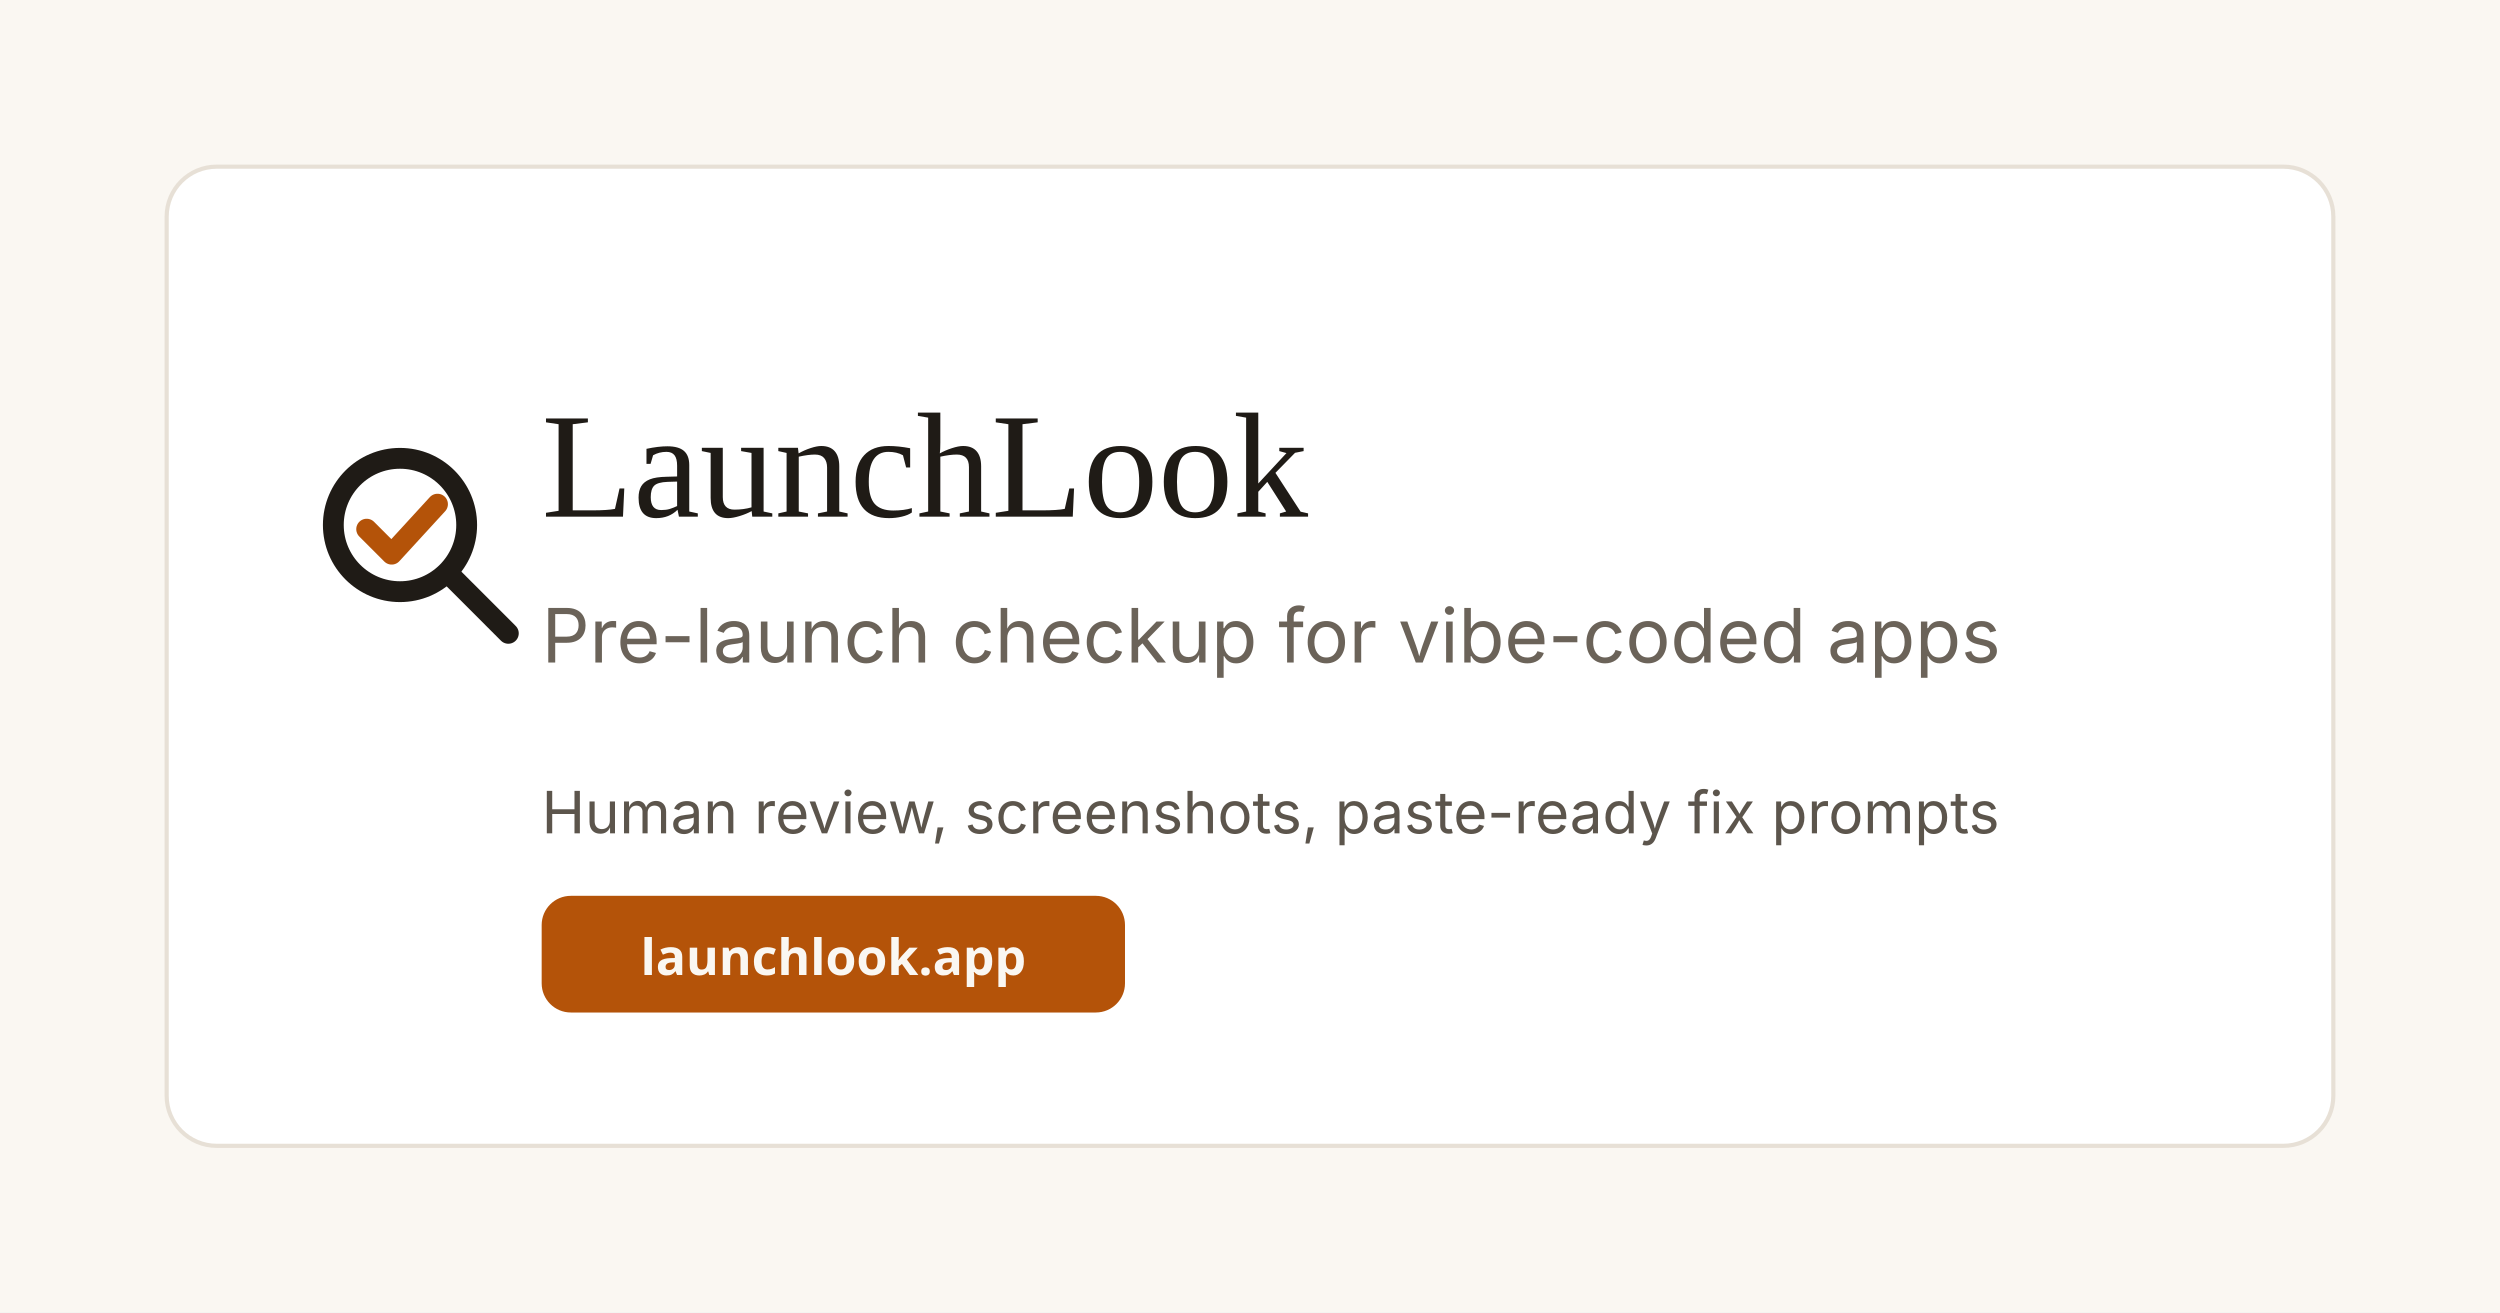
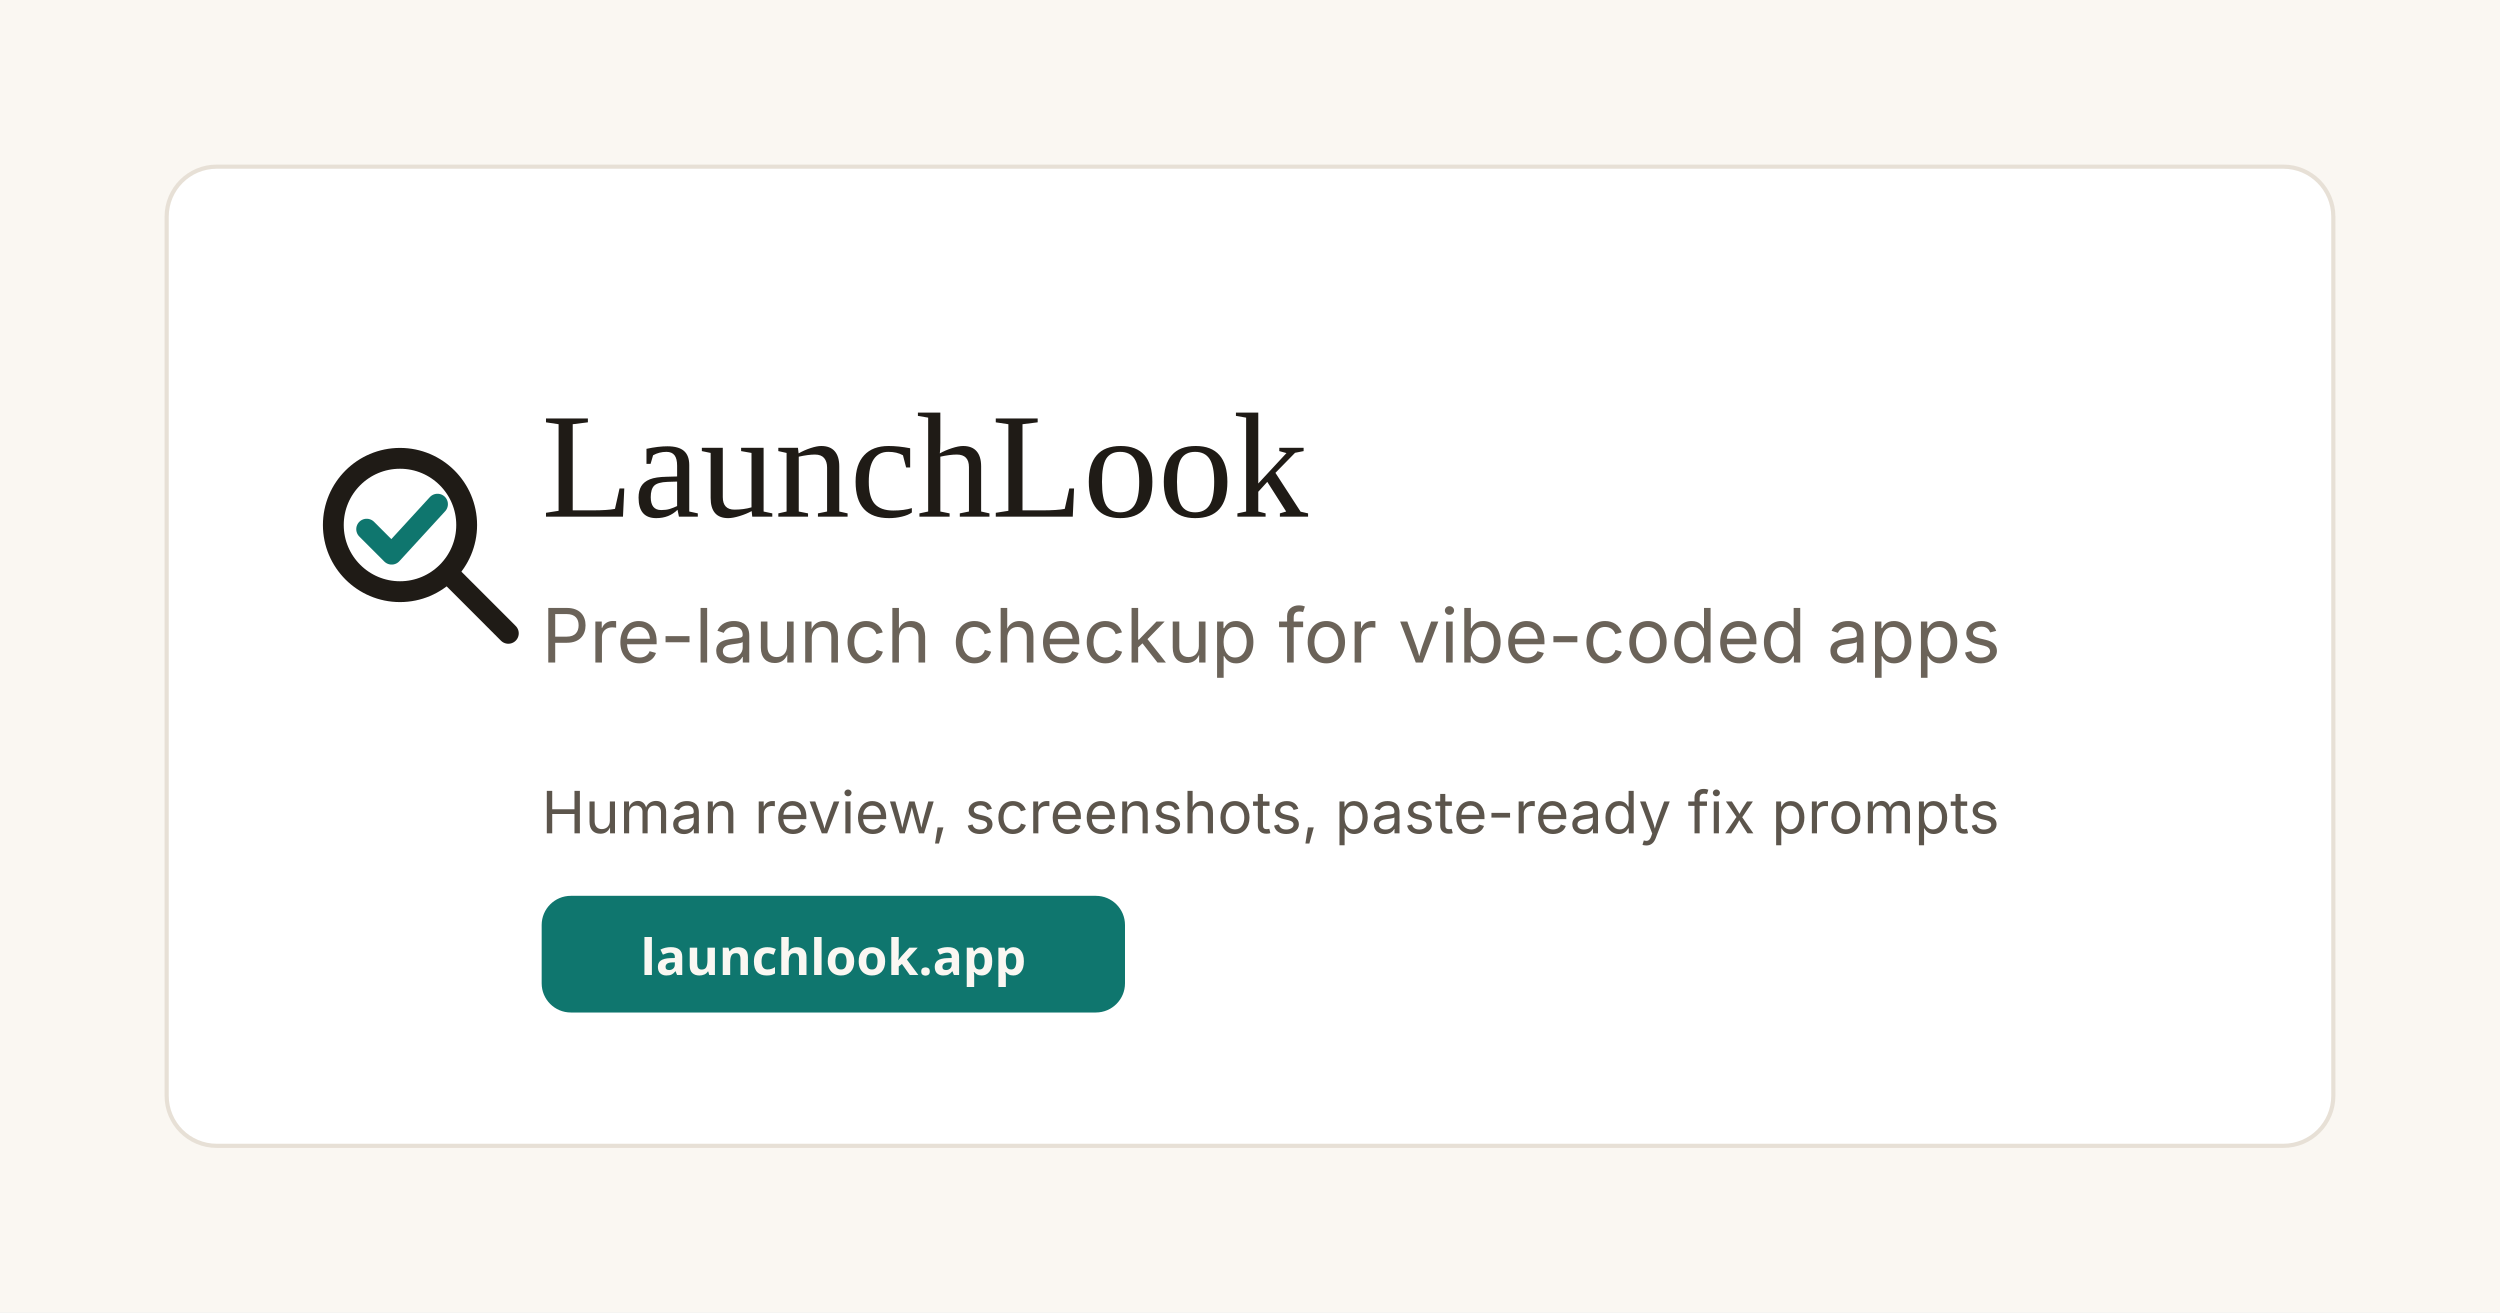
<svg xmlns="http://www.w3.org/2000/svg" width="1200" height="630" viewBox="0 0 1200 630" role="img" aria-label="LaunchLook pre-launch checkup for vibe-coded apps">
  <rect width="1200" height="630" fill="#FAF7F2" />
  <rect x="80" y="80" width="1040" height="470" rx="24" fill="#FFFFFF" stroke="#E7E0D6" stroke-width="2" />
  <g transform="translate(140 200) scale(4)">
    <circle cx="13" cy="13" r="8" stroke="#1F1B16" stroke-width="2.5" fill="none" />
    <line x1="19" y1="19" x2="26" y2="26" stroke="#1F1B16" stroke-width="2.5" stroke-linecap="round" />
-     <path d="M9 13.5 12 16.5 17.5 10.5" stroke="#B45309" stroke-width="2.5" stroke-linecap="round" stroke-linejoin="round" fill="none" />
+     <path d="M9 13.5 12 16.5 17.5 10.5" stroke="#0F766E" stroke-width="2.5" stroke-linecap="round" stroke-linejoin="round" fill="none" />
  </g>
  <text x="260" y="248" font-family="Georgia, 'Times New Roman', serif" font-size="72" font-weight="500" fill="#1F1B16">LaunchLook</text>
  <text x="260" y="318" font-family="system-ui, -apple-system, sans-serif" font-size="36" fill="#6B6359">Pre-launch checkup for vibe-coded apps</text>
  <text x="260" y="400" font-family="system-ui, -apple-system, sans-serif" font-size="28" fill="#5C554C">Human review, screenshots, paste-ready fix prompts</text>
-   <rect x="260" y="430" width="280" height="56" rx="14" fill="#B45309" />
+   <rect x="260" y="430" width="280" height="56" rx="14" fill="#0F766E" />
  <text x="400" y="468" text-anchor="middle" font-family="system-ui, sans-serif" font-size="24" font-weight="600" fill="#FAF7F2">launchlook.app</text>
</svg>
